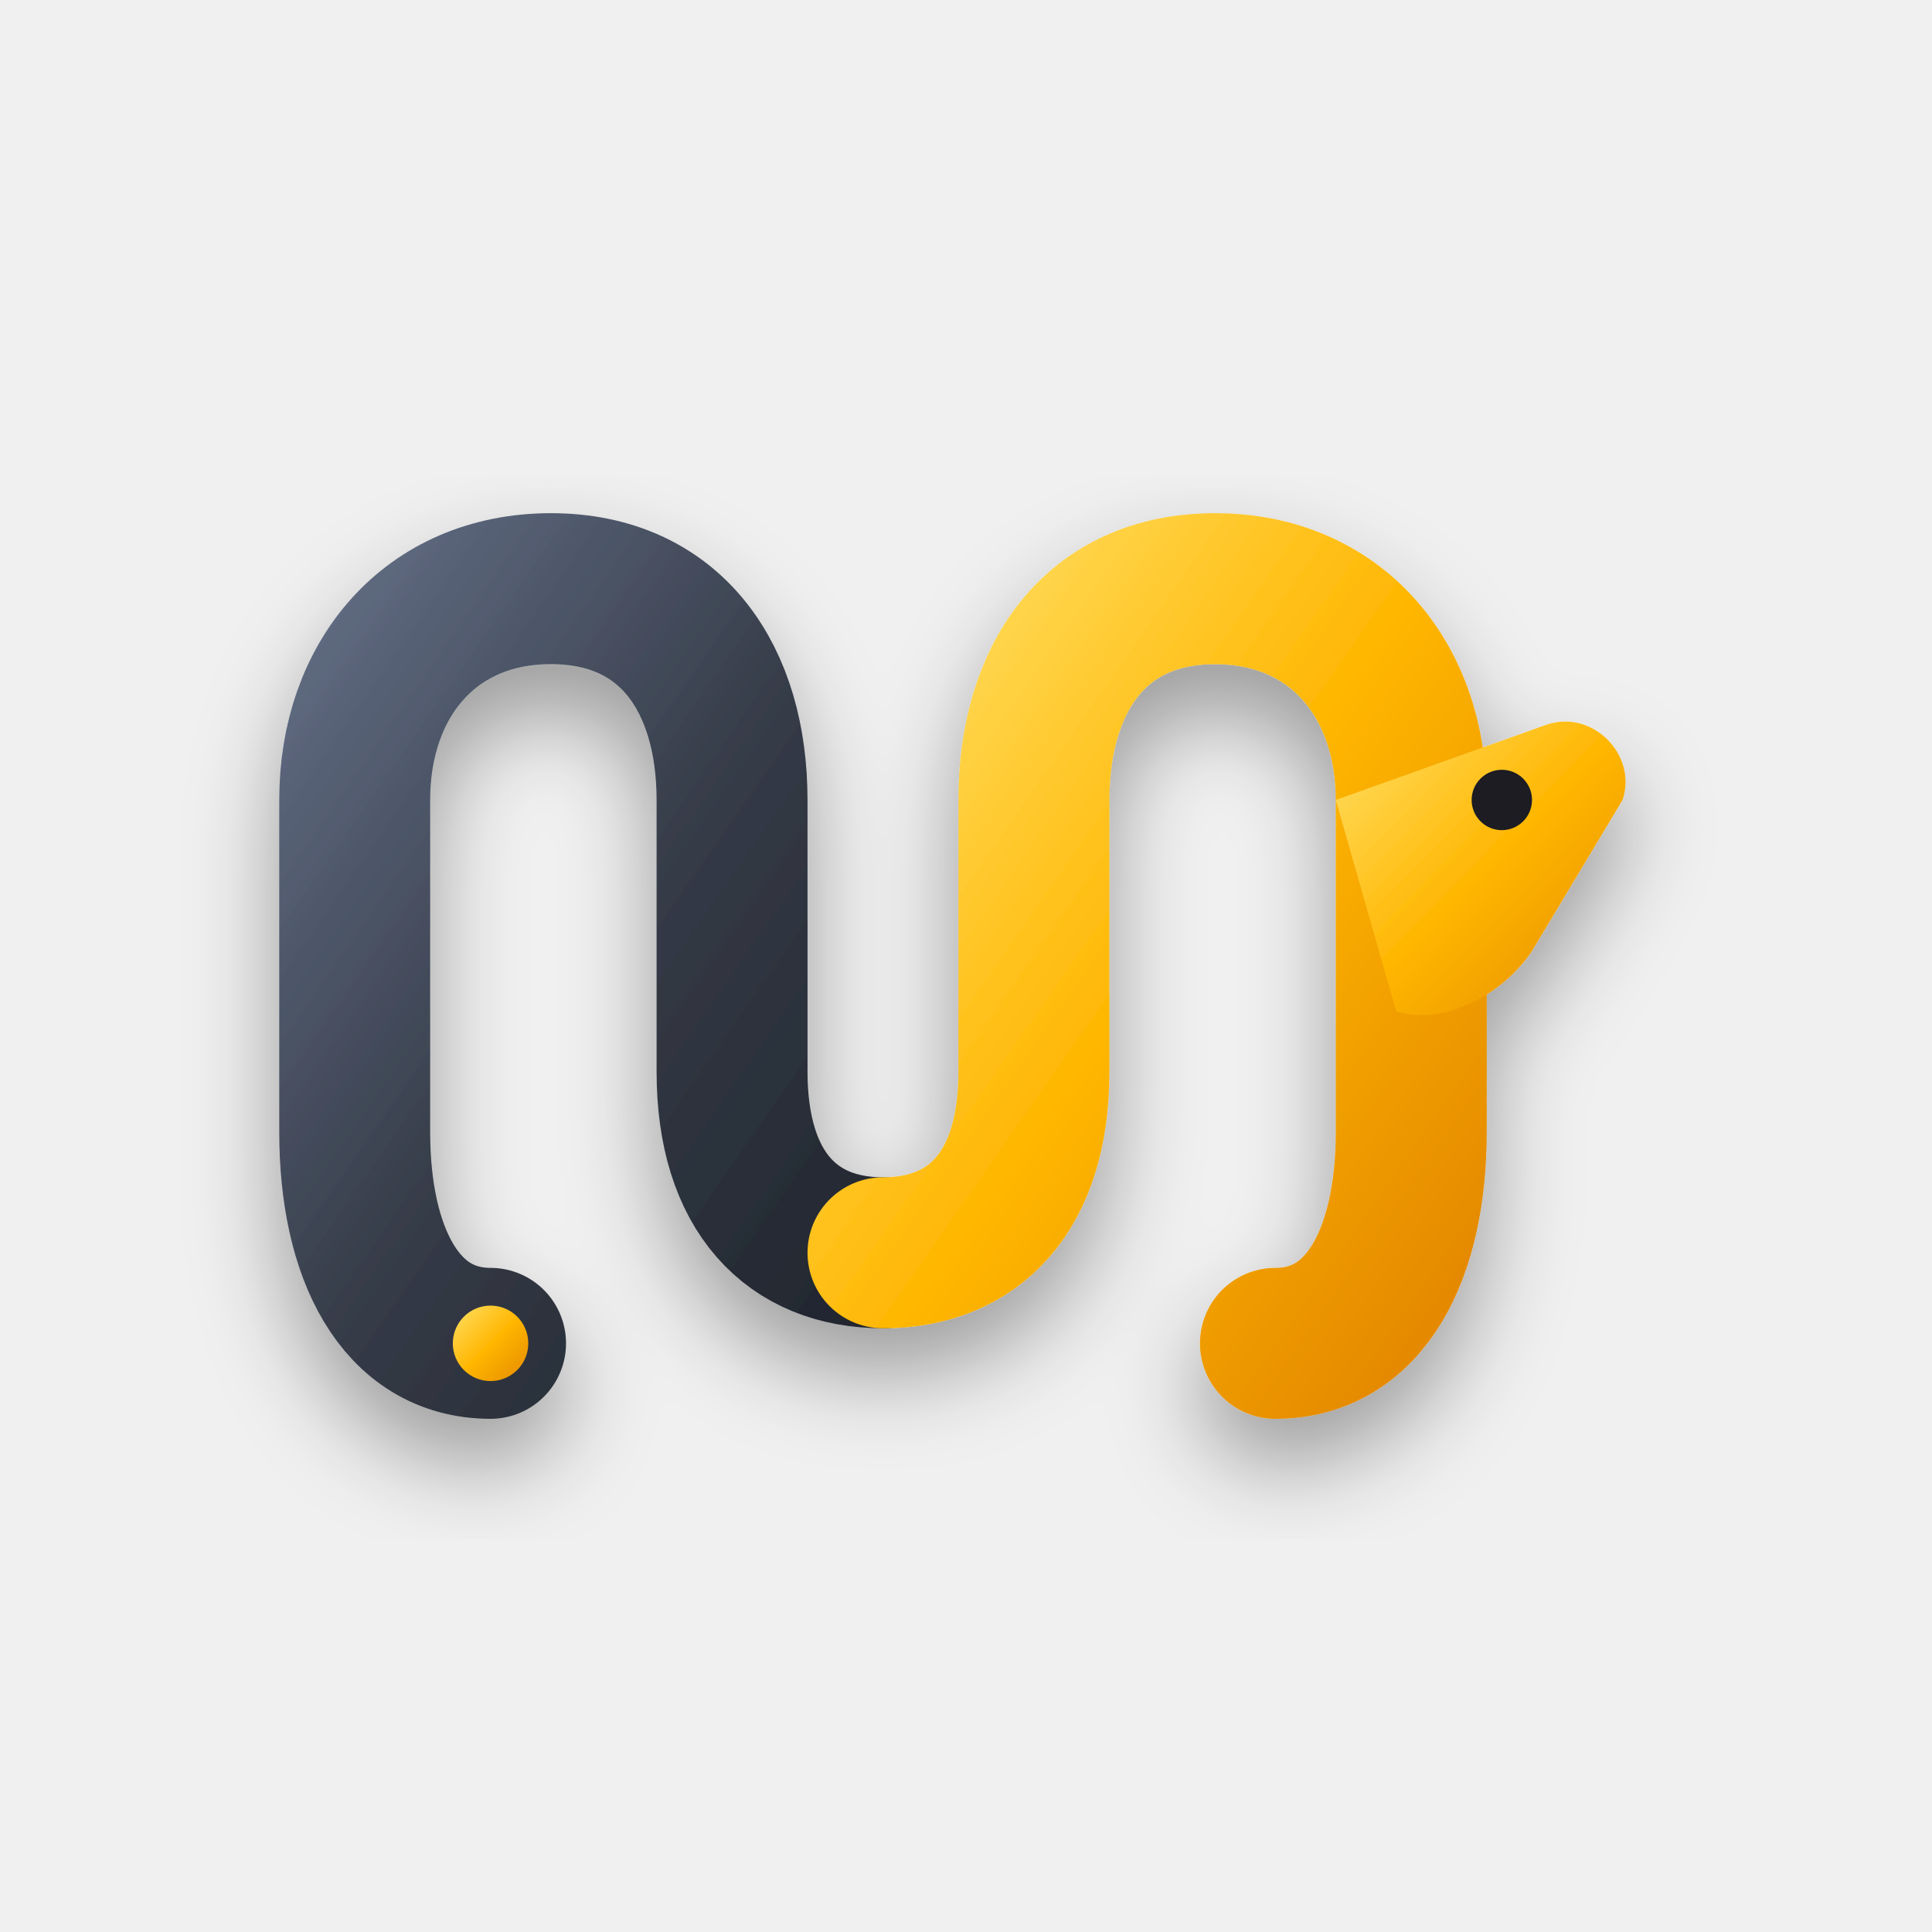
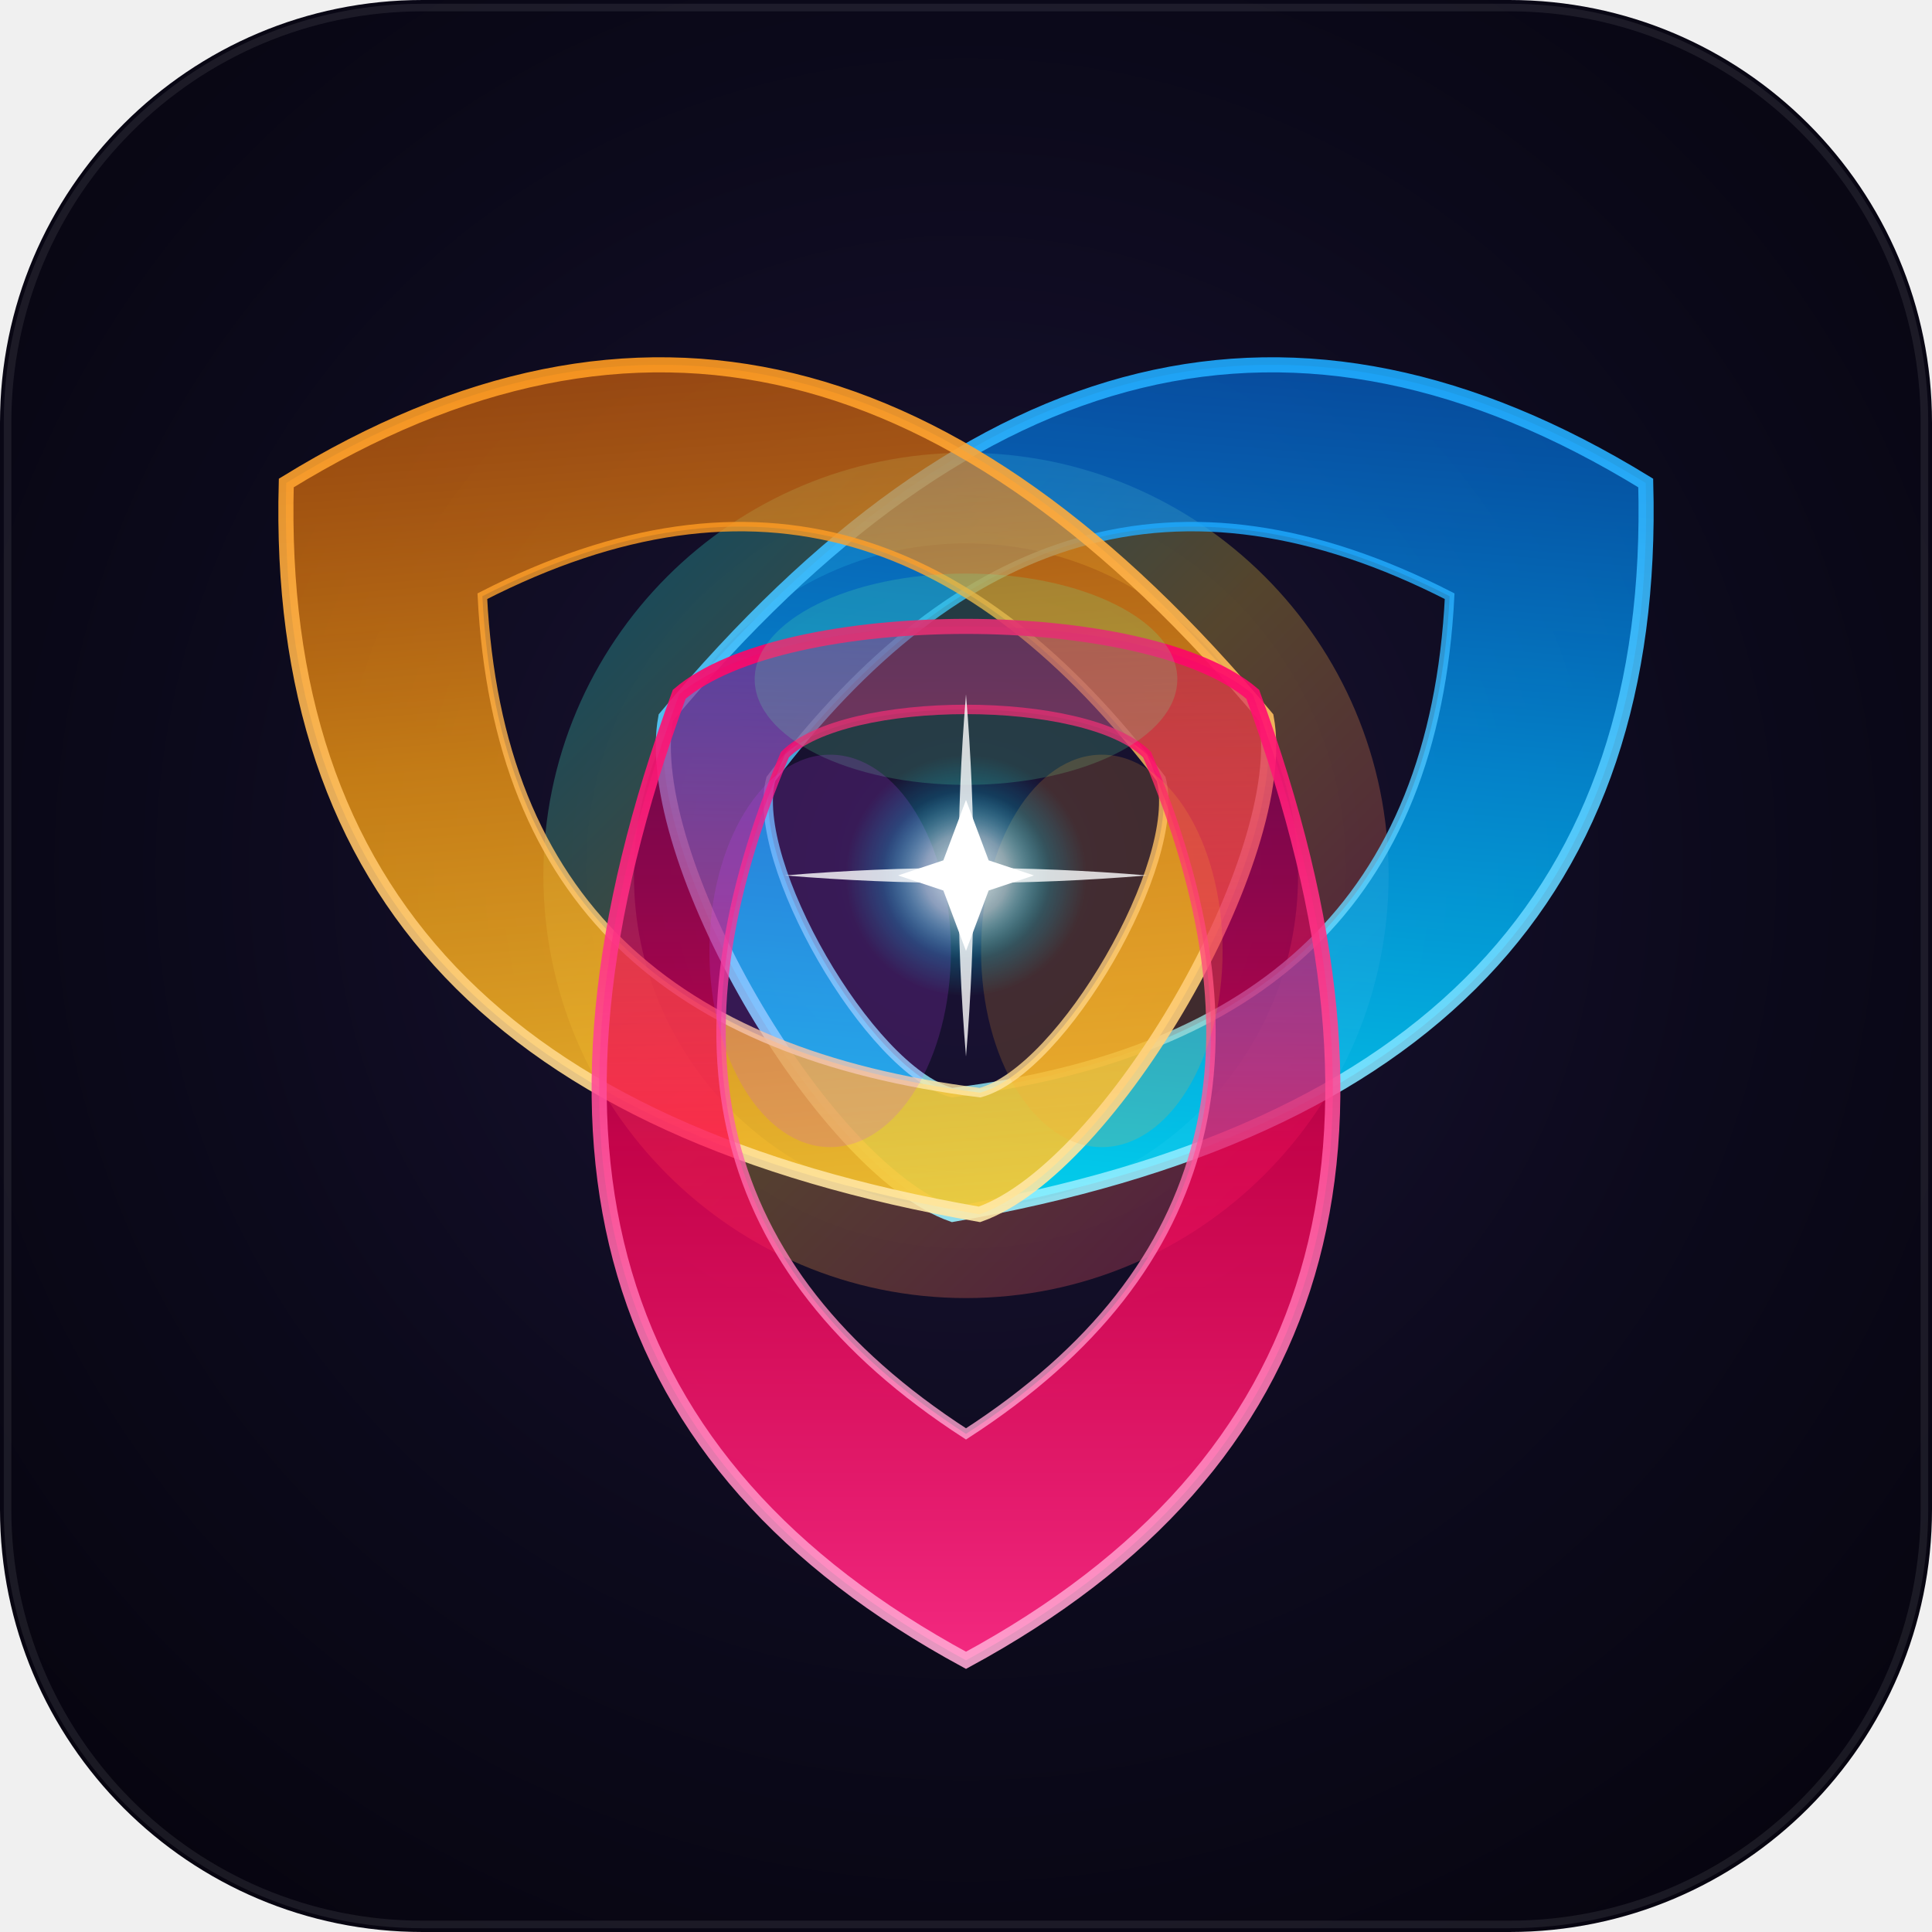
- <svg xmlns="http://www.w3.org/2000/svg" viewBox="0 0 256 256" width="512" height="512">
+ <svg xmlns="http://www.w3.org/2000/svg" viewBox="0 0 256 256" width="256" height="256">
  <defs>
-     <linearGradient id="mambaBody" x1="0%" y1="0%" x2="100%" y2="100%">
-       <stop offset="0%" stop-color="#5E697F" />
-       <stop offset="50%" stop-color="#343A46" />
-       <stop offset="100%" stop-color="#20242C" />
+     <radialGradient id="bg-obsidian" cx="50%" cy="45%" r="65%">
+       <stop offset="0%" stop-color="#1B1336" />
+       <stop offset="60%" stop-color="#0C0A1C" />
+       <stop offset="100%" stop-color="#070510" />
+     </radialGradient>
+     <linearGradient id="cyan-fill" x1="0%" y1="0%" x2="100%" y2="100%">
+       <stop offset="0%" stop-color="#00F0FF" stop-opacity="0.95" />
+       <stop offset="50%" stop-color="#00A8FF" stop-opacity="0.75" />
+       <stop offset="100%" stop-color="#0066FF" stop-opacity="0.45" />
    </linearGradient>
-     <linearGradient id="goldVenom" x1="0%" y1="0%" x2="100%" y2="100%">
-       <stop offset="0%" stop-color="#FFE066" />
-       <stop offset="50%" stop-color="#FFB703" />
-       <stop offset="100%" stop-color="#E58A00" />
+     <linearGradient id="cyan-rim" x1="0%" y1="0%" x2="100%" y2="100%">
+       <stop offset="0%" stop-color="#A6FAFF" />
+       <stop offset="100%" stop-color="#0099FF" />
    </linearGradient>
-     <filter id="mambaShadow" x="-20%" y="-20%" width="140%" height="140%">
-       <feDropShadow dx="0" dy="6" stdDeviation="6" flood-opacity="0.35" flood-color="#000000" />
-     </filter>
+     <linearGradient id="amber-fill" x1="100%" y1="0%" x2="0%" y2="100%">
+       <stop offset="0%" stop-color="#FFD438" stop-opacity="0.95" />
+       <stop offset="50%" stop-color="#FFA012" stop-opacity="0.75" />
+       <stop offset="100%" stop-color="#FF5D00" stop-opacity="0.45" />
+     </linearGradient>
+     <linearGradient id="amber-rim" x1="100%" y1="0%" x2="0%" y2="100%">
+       <stop offset="0%" stop-color="#FFF2B8" />
+       <stop offset="100%" stop-color="#FF8800" />
+     </linearGradient>
+     <linearGradient id="coral-fill" x1="50%" y1="100%" x2="50%" y2="0%">
+       <stop offset="0%" stop-color="#FF2A85" stop-opacity="0.95" />
+       <stop offset="50%" stop-color="#FF0055" stop-opacity="0.75" />
+       <stop offset="100%" stop-color="#B8006E" stop-opacity="0.45" />
+     </linearGradient>
+     <linearGradient id="coral-rim" x1="50%" y1="100%" x2="50%" y2="0%">
+       <stop offset="0%" stop-color="#FFA8D3" />
+       <stop offset="100%" stop-color="#FF0066" />
+     </linearGradient>
+     <linearGradient id="circle-grad" x1="0%" y1="0%" x2="100%" y2="100%">
+       <stop offset="0%" stop-color="#00F0FF" stop-opacity="0.55" />
+       <stop offset="50%" stop-color="#FFD438" stop-opacity="0.55" />
+       <stop offset="100%" stop-color="#FF2A85" stop-opacity="0.55" />
+     </linearGradient>
+     <radialGradient id="spark-halo" cx="50%" cy="50%" r="50%">
+       <stop offset="0%" stop-color="#FFFFFF" stop-opacity="0.9" />
+       <stop offset="35%" stop-color="#C2F5FF" stop-opacity="0.6" />
+       <stop offset="70%" stop-color="#00E5FF" stop-opacity="0.2" />
+       <stop offset="100%" stop-color="#00E5FF" stop-opacity="0" />
+     </radialGradient>
  </defs>
-   <g filter="url(#mambaShadow)" transform="translate(1, 2)">
-     <path d="M 64 176 C 52 176 46 164 46 148 L 46 104 C 46 88 56 76 72 76 C 88 76 96 88 96 104 L 96 140 C 96 156 104 164 116 164" fill="none" stroke="url(#mambaBody)" stroke-width="20" stroke-linecap="round" stroke-linejoin="round" />
-     <path d="M 116 164 C 128 164 136 156 136 140 L 136 104 C 136 88 144 76 160 76 C 176 76 186 88 186 104 L 186 148 C 186 164 180 176 168 176" fill="none" stroke="url(#goldVenom)" stroke-width="20" stroke-linecap="round" stroke-linejoin="round" />
-     <path d="M 176 104 L 204 94 C 210 92 216 98 214 104 L 202 124 C 198 130 190 134 184 132 Z" fill="url(#goldVenom)" />
-     <circle cx="198" cy="104" r="4" fill="#1A1C23" />
-     <circle cx="64" cy="176" r="5" fill="url(#goldVenom)" />
+   <rect width="256" height="256" rx="56" fill="url(#bg-obsidian)" />
+   <rect width="254" height="254" x="1" y="1" rx="55" fill="none" stroke="#FFFFFF" stroke-width="1" stroke-opacity="0.08" />
+   <circle cx="128" cy="116" r="50" fill="none" stroke="url(#circle-grad)" stroke-width="12" stroke-opacity="0.5" />
+   <g transform="translate(128, 116) rotate(-120)">
+     <path d="M 0 104 C -48 78 -60 36 -38 -24 C -24 -36 24 -36 38 -24 C 60 36 48 78 0 104 Z M 0 74 C -34 52 -40 22 -24 -16 C -16 -24 16 -24 24 -16 C 40 22 34 52 0 74 Z" fill="url(#cyan-fill)" fill-rule="evenodd" />
+     <path d="M 0 104 C -48 78 -60 36 -38 -24 C -24 -36 24 -36 38 -24 C 60 36 48 78 0 104 Z" fill="none" stroke="url(#cyan-rim)" stroke-width="2" stroke-opacity="0.9" />
+     <path d="M 0 74 C -34 52 -40 22 -24 -16 C -16 -24 16 -24 24 -16 C 40 22 34 52 0 74 Z" fill="none" stroke="url(#cyan-rim)" stroke-width="1.25" stroke-opacity="0.8" />
  </g>
+   <g transform="translate(128, 116) rotate(120)">
+     <path d="M 0 104 C -48 78 -60 36 -38 -24 C -24 -36 24 -36 38 -24 C 60 36 48 78 0 104 Z M 0 74 C -34 52 -40 22 -24 -16 C -16 -24 16 -24 24 -16 C 40 22 34 52 0 74 Z" fill="url(#amber-fill)" fill-rule="evenodd" />
+     <path d="M 0 104 C -48 78 -60 36 -38 -24 C -24 -36 24 -36 38 -24 C 60 36 48 78 0 104 Z" fill="none" stroke="url(#amber-rim)" stroke-width="2" stroke-opacity="0.9" />
+     <path d="M 0 74 C -34 52 -40 22 -24 -16 C -16 -24 16 -24 24 -16 C 40 22 34 52 0 74 Z" fill="none" stroke="url(#amber-rim)" stroke-width="1.25" stroke-opacity="0.8" />
+   </g>
+   <g transform="translate(128, 116) rotate(0)">
+     <path d="M 0 104 C -48 78 -60 36 -38 -24 C -24 -36 24 -36 38 -24 C 60 36 48 78 0 104 Z M 0 74 C -34 52 -40 22 -24 -16 C -16 -24 16 -24 24 -16 C 40 22 34 52 0 74 Z" fill="url(#coral-fill)" fill-rule="evenodd" />
+     <path d="M 0 104 C -48 78 -60 36 -38 -24 C -24 -36 24 -36 38 -24 C 60 36 48 78 0 104 Z" fill="none" stroke="url(#coral-rim)" stroke-width="2" stroke-opacity="0.9" />
+     <path d="M 0 74 C -34 52 -40 22 -24 -16 C -16 -24 16 -24 24 -16 C 40 22 34 52 0 74 Z" fill="none" stroke="url(#coral-rim)" stroke-width="1.25" stroke-opacity="0.8" />
+   </g>
+   <ellipse cx="128" cy="90" rx="28" ry="14" fill="#66FFAA" fill-opacity="0.18" />
+   <ellipse cx="146" cy="126" rx="16" ry="26" fill="#FFAA33" fill-opacity="0.18" />
+   <ellipse cx="110" cy="126" rx="16" ry="26" fill="#CC44FF" fill-opacity="0.18" />
+   <circle cx="128" cy="116" r="16" fill="url(#spark-halo)" />
+   <path d="M 104 116 Q 128 114 152 116 Q 128 118 104 116 Z" fill="#FFFFFF" fill-opacity="0.8" />
+   <path d="M 128 92 Q 126 116 128 140 Q 130 116 128 92 Z" fill="#FFFFFF" fill-opacity="0.8" />
+   <polygon points="128,106 131,114 137,116 131,118 128,126 125,118 119,116 125,114" fill="#FFFFFF" />
+   <circle cx="128" cy="116" r="1.75" fill="#FFFFFF" />
</svg>
